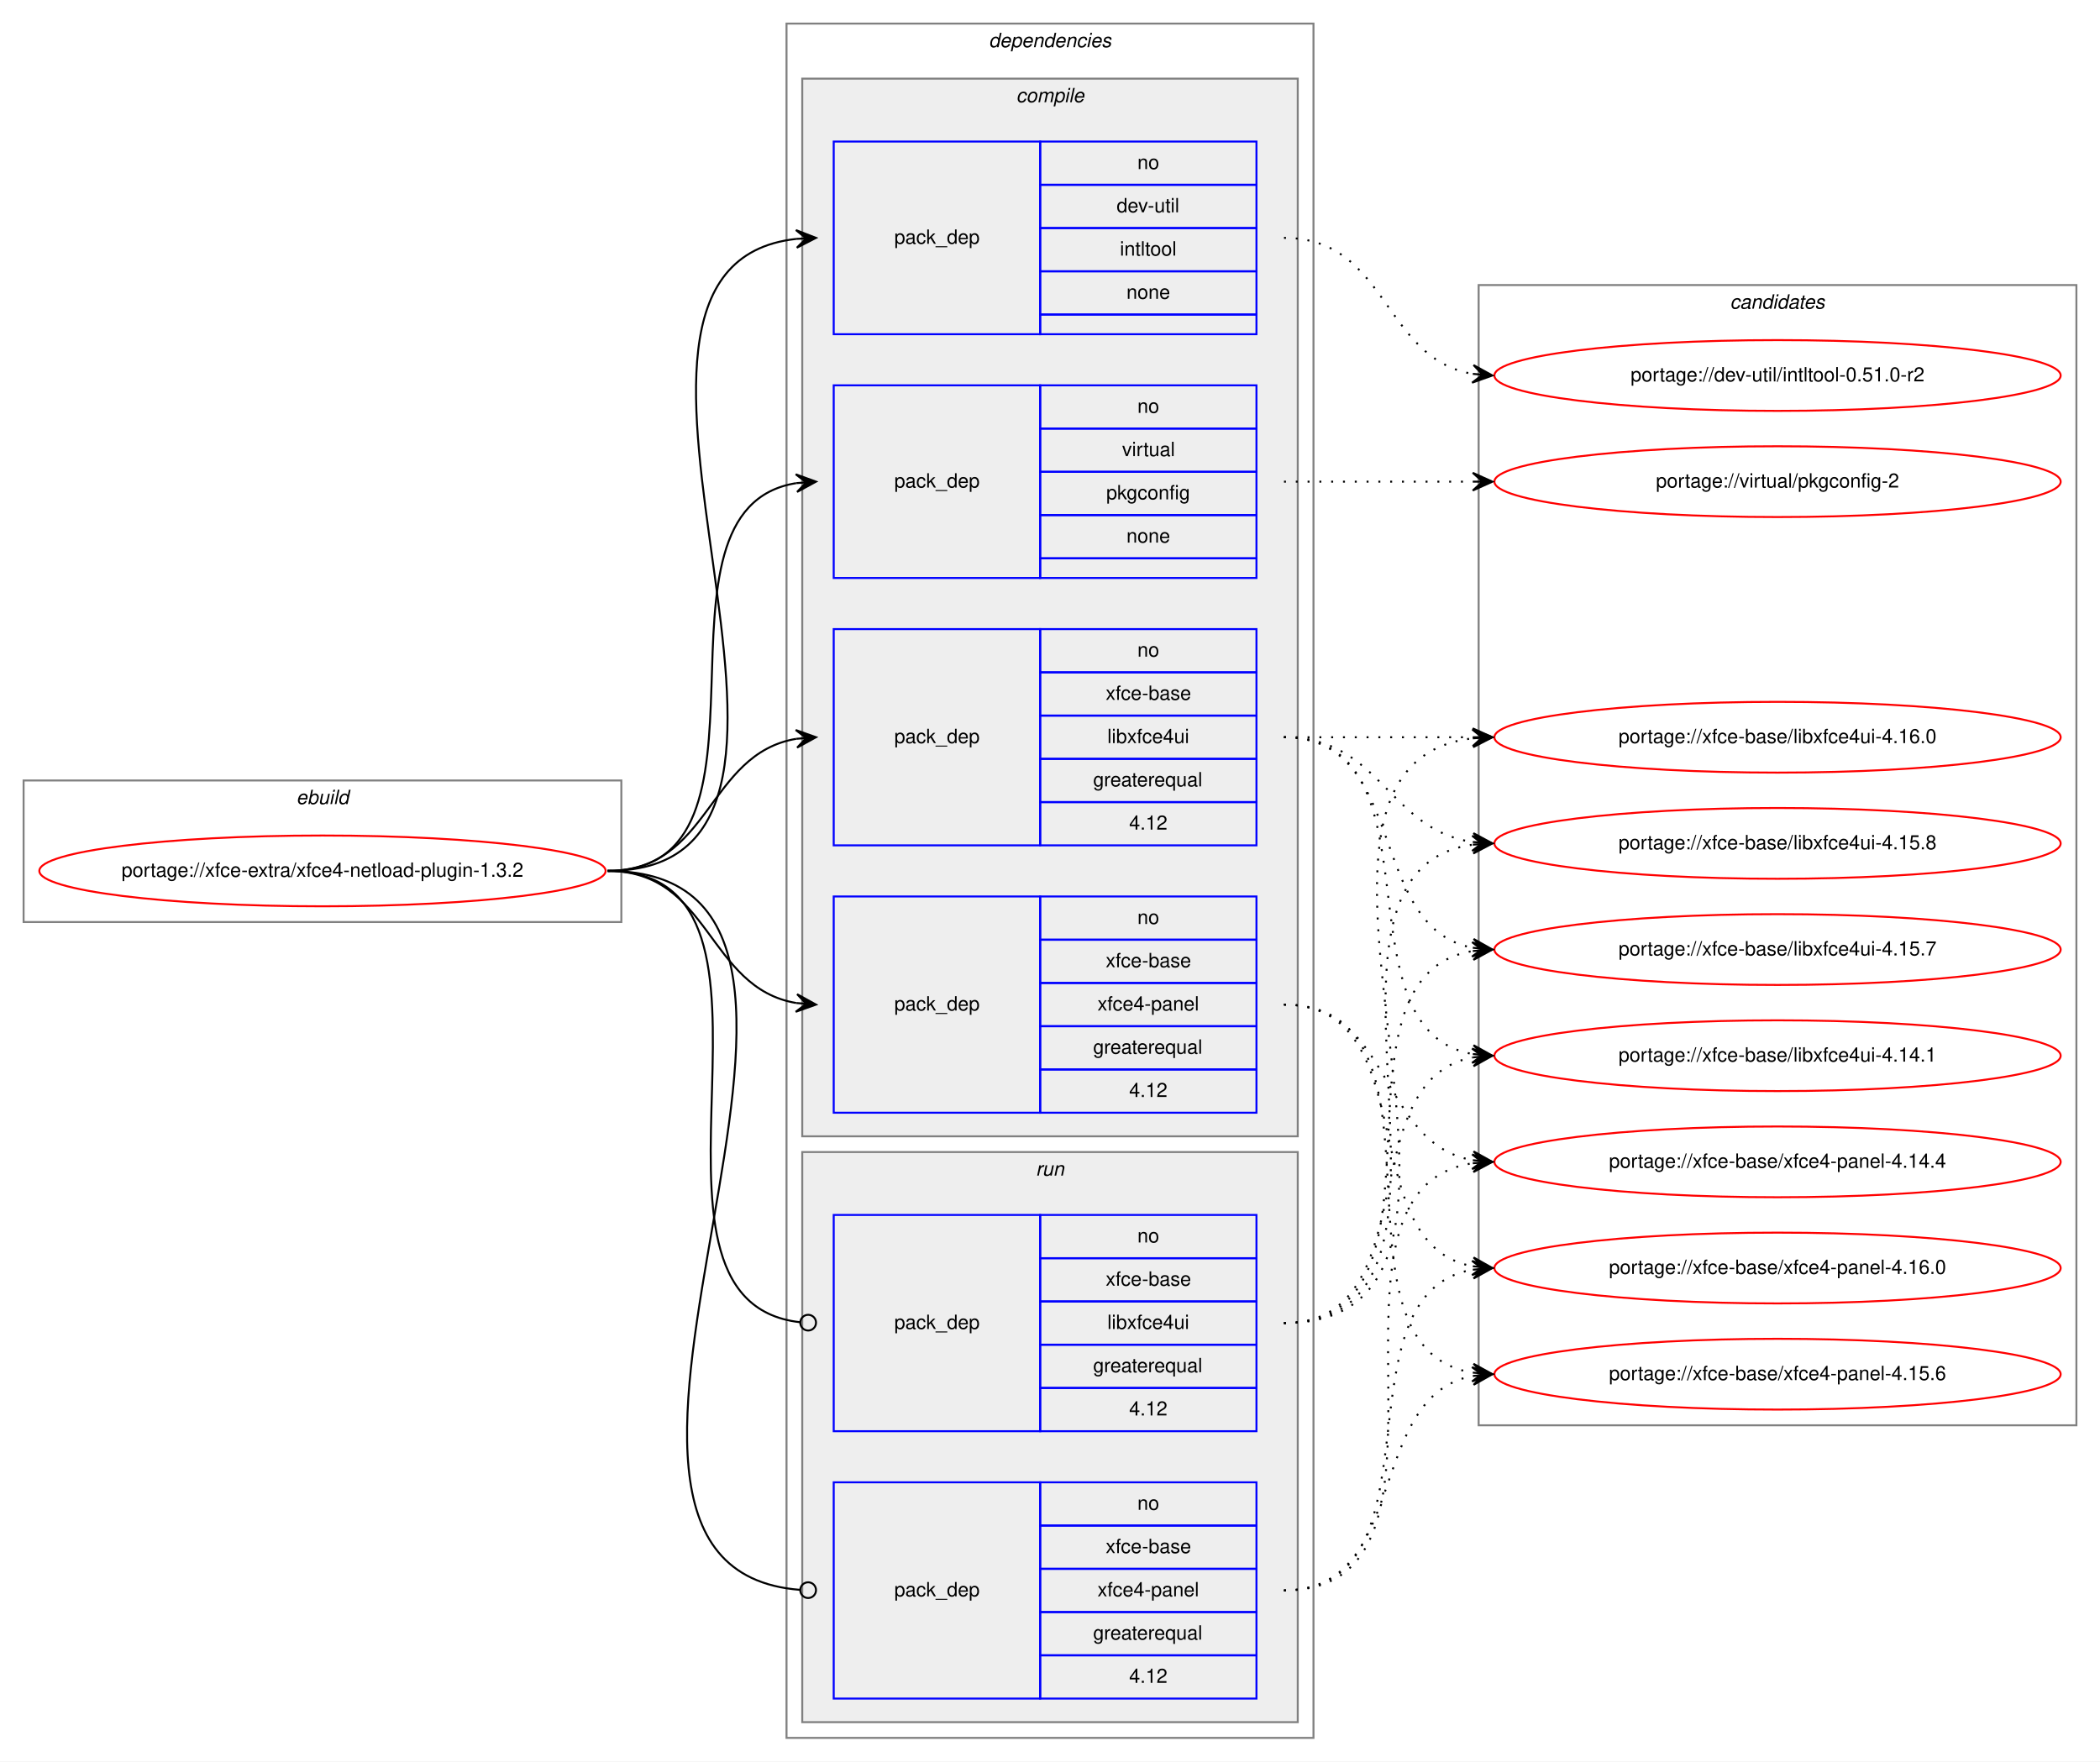
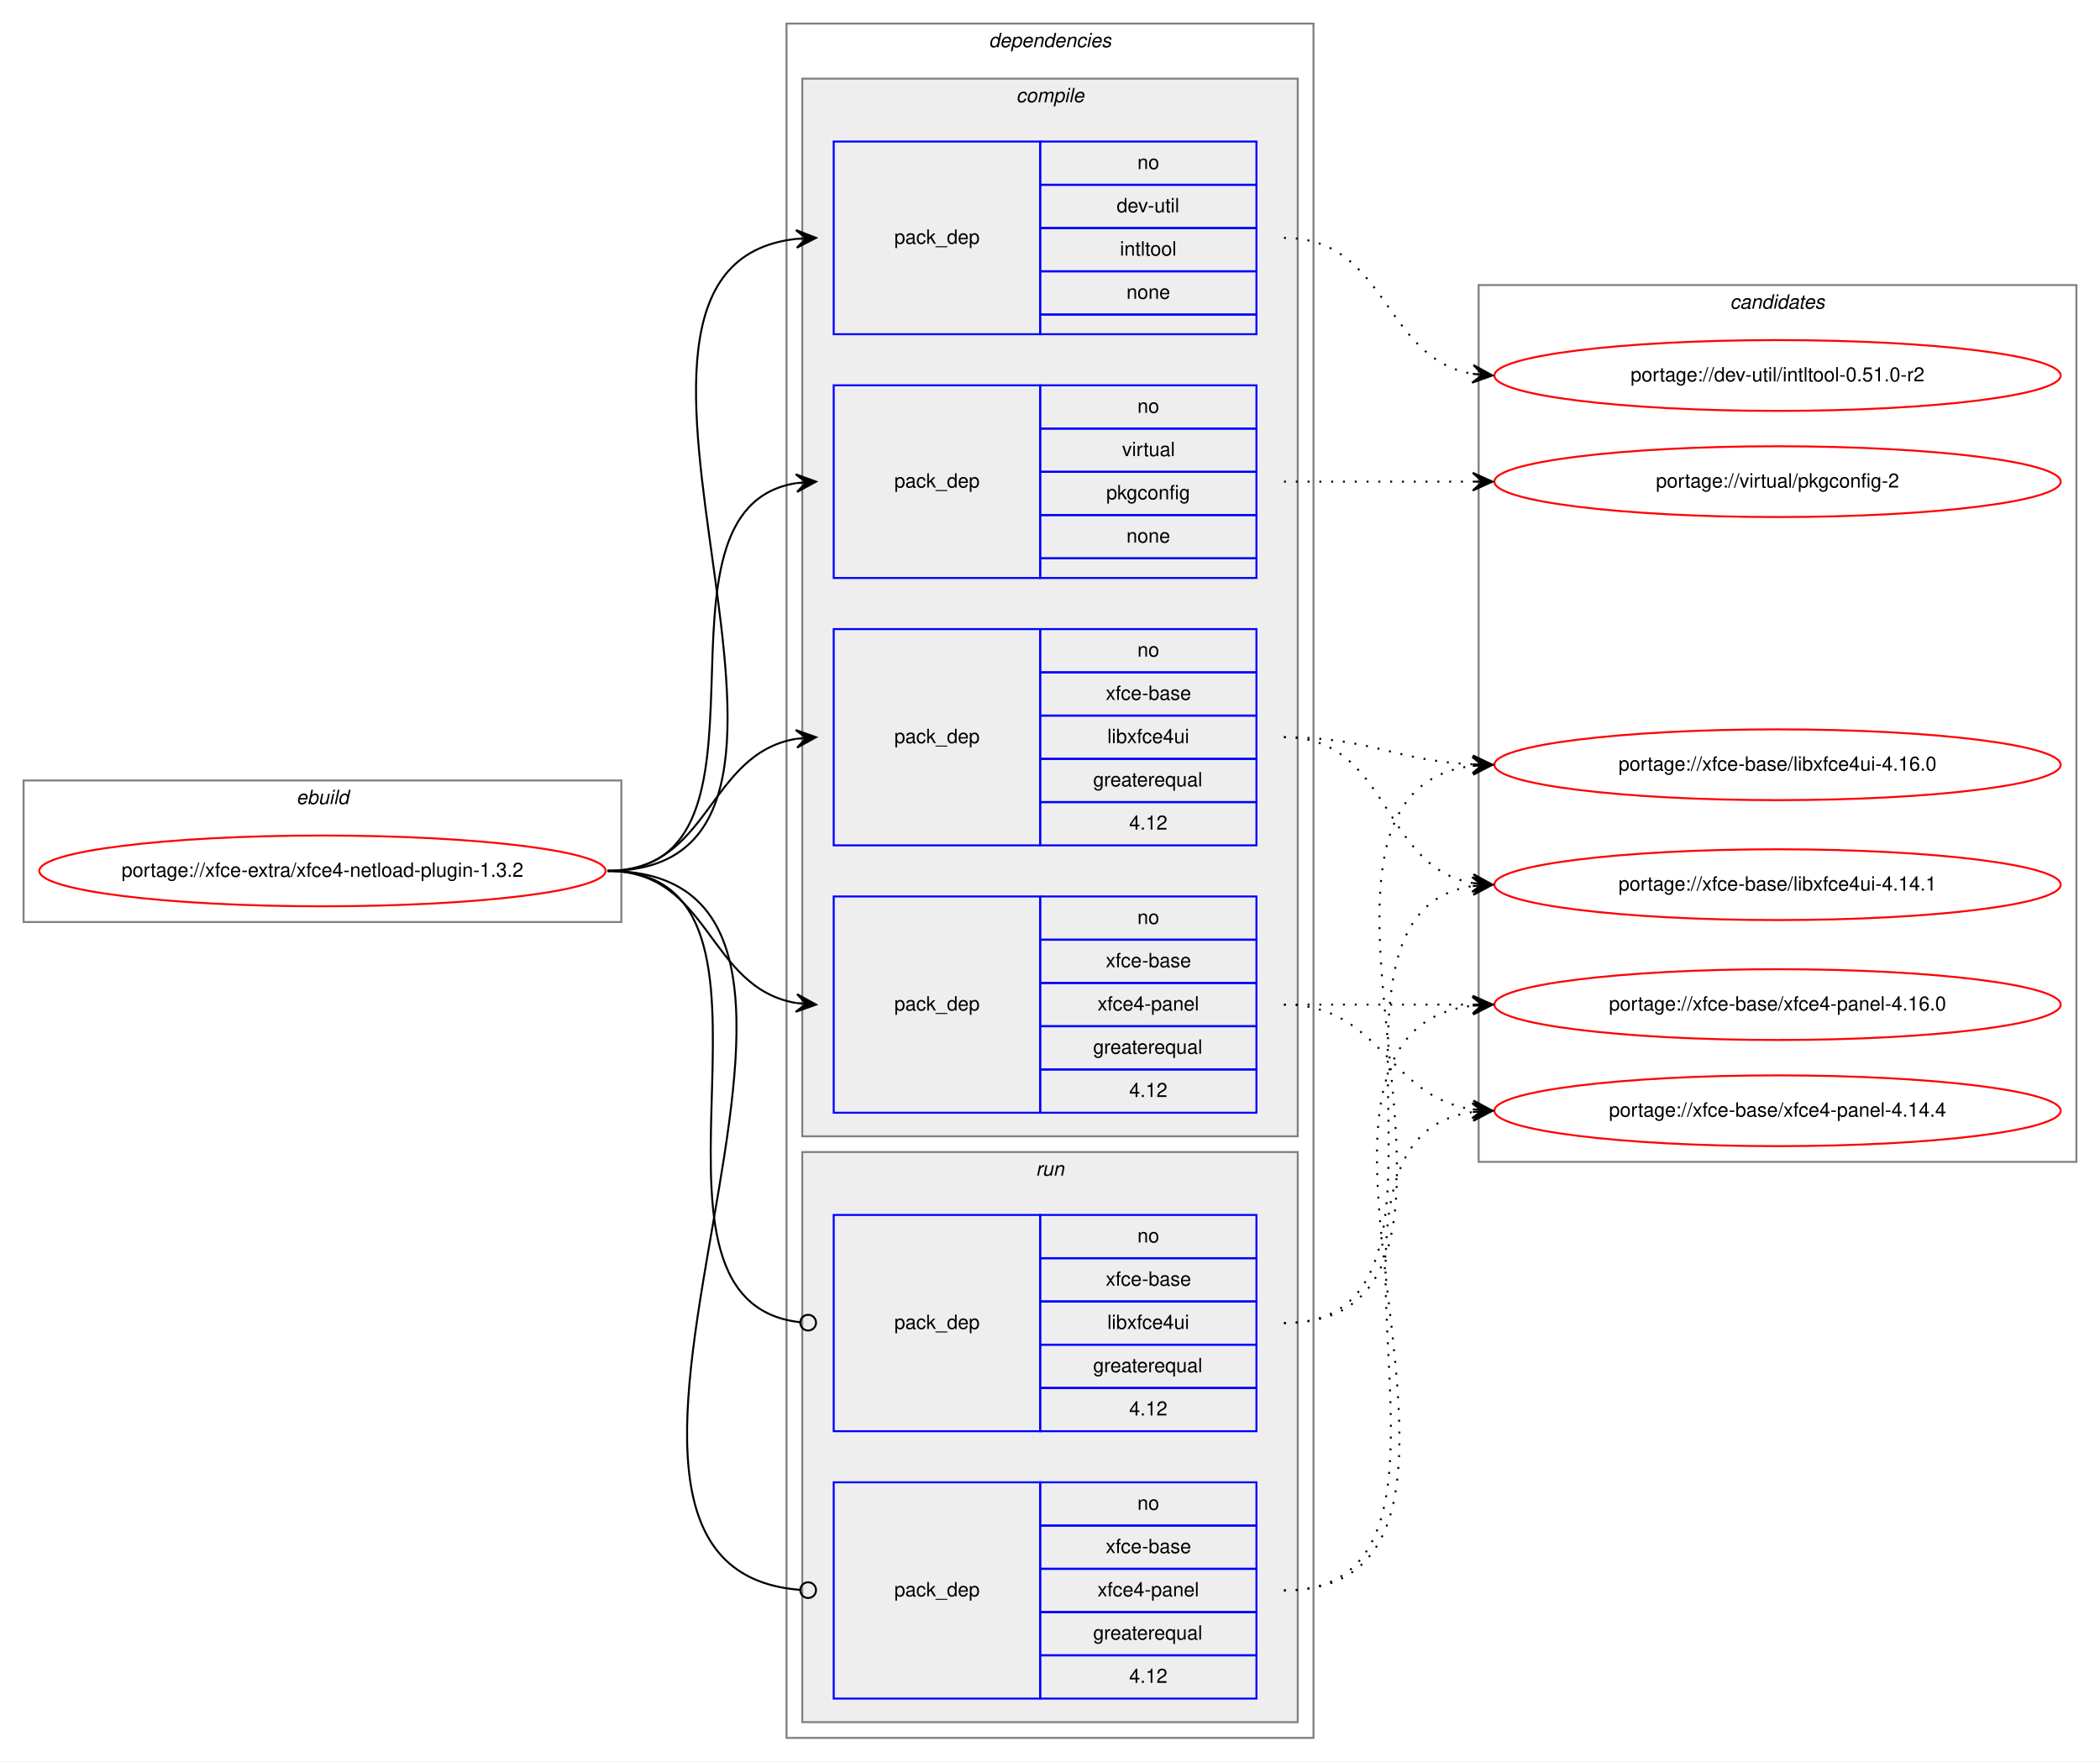
<svg xmlns="http://www.w3.org/2000/svg" xmlns:xlink="http://www.w3.org/1999/xlink" width="1068pt" height="896pt" viewBox="0.00 0.00 1068.00 896.00">
  <g id="graph0" class="graph" transform="scale(1 1) rotate(0) translate(4 892)">
    <polygon fill="white" stroke="transparent" points="-4,4 -4,-892 1064,-892 1064,4 -4,4" />
    <g id="clust1" class="cluster">
      <polygon fill="none" stroke="gray" points="8,-423 8,-495 312,-495 312,-423 8,-423" />
      <text text-anchor="start" x="146.66" y="-483" font-family="Helvetica,sans-Serif" font-style="italic" font-size="10.00">ebuild</text>
    </g>
    <g id="clust2" class="cluster">
      <polygon fill="none" stroke="gray" points="396,-8 396,-880 664,-880 664,-8 396,-8" />
      <text text-anchor="start" x="498.88" y="-868" font-family="Helvetica,sans-Serif" font-style="italic" font-size="10.00">dependencies</text>
    </g>
    <g id="clust3" class="cluster">
      <polygon fill="#eeeeee" stroke="gray" points="404,-314 404,-852 656,-852 656,-314 404,-314" />
      <text text-anchor="start" x="512.78" y="-840" font-family="Helvetica,sans-Serif" font-style="italic" font-size="10.00">compile</text>
    </g>
    <g id="clust9" class="cluster">
      <polygon fill="#eeeeee" stroke="gray" points="404,-16 404,-306 656,-306 656,-16 404,-16" />
      <text text-anchor="start" x="522.78" y="-294" font-family="Helvetica,sans-Serif" font-style="italic" font-size="10.00">run</text>
    </g>
    <g id="clust12" class="cluster">
-       <polygon fill="none" stroke="gray" points="748,-167 748,-747 1052,-747 1052,-167 748,-167" />
+       <polygon fill="none" stroke="gray" points="748,-301 748,-747 1052,-747 1052,-301 748,-301" />
      <text text-anchor="start" x="875.82" y="-735" font-family="Helvetica,sans-Serif" font-style="italic" font-size="10.00">candidates</text>
    </g>
    <g id="node1" class="node">
      <g id="a_node1">
        <a xlink:href="../xfce-extra/xfce4-netload-plugin-1.3.2.svg" xlink:title="portage://xfce-extra/xfce4-netload-plugin-1.3.2">
          <ellipse fill="none" stroke="red" cx="160" cy="-449" rx="144" ry="18" />
          <text text-anchor="middle" x="160" y="-446" font-family="Helvetica,sans-Serif" font-size="10.00">portage://xfce-extra/xfce4-netload-plugin-1.3.2</text>
        </a>
      </g>
    </g>
    <g id="node2" class="node">
      <polygon fill="none" stroke="blue" points="420,-722 420,-820 525,-820 525,-722 420,-722" />
      <text text-anchor="start" x="450.82" y="-768" font-family="Helvetica,sans-Serif" font-size="10.00">pack_dep</text>
      <polygon fill="none" stroke="blue" points="525,-798 525,-820 635,-820 635,-798 525,-798" />
      <text text-anchor="start" x="574.44" y="-806" font-family="Helvetica,sans-Serif" font-size="10.00">no</text>
      <polygon fill="none" stroke="blue" points="525,-776 525,-798 635,-798 635,-776 525,-776" />
      <text text-anchor="start" x="563.89" y="-784" font-family="Helvetica,sans-Serif" font-size="10.00">dev-util</text>
      <polygon fill="none" stroke="blue" points="525,-754 525,-776 635,-776 635,-754 525,-754" />
      <text text-anchor="start" x="565.55" y="-762" font-family="Helvetica,sans-Serif" font-size="10.00">intltool</text>
      <polygon fill="none" stroke="blue" points="525,-732 525,-754 635,-754 635,-732 525,-732" />
      <text text-anchor="start" x="568.88" y="-740" font-family="Helvetica,sans-Serif" font-size="10.00">none</text>
      <polygon fill="none" stroke="blue" points="525,-722 525,-732 635,-732 635,-722 525,-722" />
    </g>
    <g id="edge1" class="edge">
      <path fill="none" stroke="black" d="M305,-449C452.13,-449 269.3,-756.08 400.97,-770.48" />
      <polygon fill="black" stroke="black" points="411,-771 400.78,-774.97 406.01,-770.74 401.01,-770.48 401.01,-770.48 401.01,-770.48 406.01,-770.74 401.25,-765.99 411,-771 411,-771" />
    </g>
    <g id="node3" class="node">
      <polygon fill="none" stroke="blue" points="420,-598 420,-696 525,-696 525,-598 420,-598" />
      <text text-anchor="start" x="450.82" y="-644" font-family="Helvetica,sans-Serif" font-size="10.00">pack_dep</text>
      <polygon fill="none" stroke="blue" points="525,-674 525,-696 635,-696 635,-674 525,-674" />
      <text text-anchor="start" x="574.44" y="-682" font-family="Helvetica,sans-Serif" font-size="10.00">no</text>
      <polygon fill="none" stroke="blue" points="525,-652 525,-674 635,-674 635,-652 525,-652" />
      <text text-anchor="start" x="566.67" y="-660" font-family="Helvetica,sans-Serif" font-size="10.00">virtual</text>
      <polygon fill="none" stroke="blue" points="525,-630 525,-652 635,-652 635,-630 525,-630" />
      <text text-anchor="start" x="558.6" y="-638" font-family="Helvetica,sans-Serif" font-size="10.00">pkgconfig</text>
      <polygon fill="none" stroke="blue" points="525,-608 525,-630 635,-630 635,-608 525,-608" />
      <text text-anchor="start" x="568.88" y="-616" font-family="Helvetica,sans-Serif" font-size="10.00">none</text>
      <polygon fill="none" stroke="blue" points="525,-598 525,-608 635,-608 635,-598 525,-598" />
    </g>
    <g id="edge2" class="edge">
      <path fill="none" stroke="black" d="M305,-449C401.21,-449 317.7,-632.95 400.92,-646.24" />
      <polygon fill="black" stroke="black" points="411,-647 400.69,-650.74 406.01,-646.63 401.03,-646.25 401.03,-646.25 401.03,-646.25 406.01,-646.63 401.37,-641.76 411,-647 411,-647" />
    </g>
    <g id="node4" class="node">
      <polygon fill="none" stroke="blue" points="420,-462 420,-572 525,-572 525,-462 420,-462" />
      <text text-anchor="start" x="450.82" y="-514" font-family="Helvetica,sans-Serif" font-size="10.00">pack_dep</text>
      <polygon fill="none" stroke="blue" points="525,-550 525,-572 635,-572 635,-550 525,-550" />
      <text text-anchor="start" x="574.44" y="-558" font-family="Helvetica,sans-Serif" font-size="10.00">no</text>
      <polygon fill="none" stroke="blue" points="525,-528 525,-550 635,-550 635,-528 525,-528" />
      <text text-anchor="start" x="558.33" y="-536" font-family="Helvetica,sans-Serif" font-size="10.00">xfce-base</text>
      <polygon fill="none" stroke="blue" points="525,-506 525,-528 635,-528 635,-506 525,-506" />
      <text text-anchor="start" x="559.16" y="-514" font-family="Helvetica,sans-Serif" font-size="10.00">libxfce4ui</text>
      <polygon fill="none" stroke="blue" points="525,-484 525,-506 635,-506 635,-484 525,-484" />
      <text text-anchor="start" x="551.94" y="-492" font-family="Helvetica,sans-Serif" font-size="10.00">greaterequal</text>
      <polygon fill="none" stroke="blue" points="525,-462 525,-484 635,-484 635,-462 525,-462" />
      <text text-anchor="start" x="570.27" y="-470" font-family="Helvetica,sans-Serif" font-size="10.00">4.12</text>
    </g>
    <g id="edge3" class="edge">
      <path fill="none" stroke="black" d="M305,-449C357.36,-449 355.54,-508.52 400.92,-516.19" />
      <polygon fill="black" stroke="black" points="411,-517 400.67,-520.68 406.02,-516.6 401.03,-516.2 401.03,-516.2 401.03,-516.2 406.02,-516.6 401.39,-511.71 411,-517 411,-517" />
    </g>
    <g id="node5" class="node">
      <polygon fill="none" stroke="blue" points="420,-326 420,-436 525,-436 525,-326 420,-326" />
      <text text-anchor="start" x="450.82" y="-378" font-family="Helvetica,sans-Serif" font-size="10.00">pack_dep</text>
      <polygon fill="none" stroke="blue" points="525,-414 525,-436 635,-436 635,-414 525,-414" />
      <text text-anchor="start" x="574.44" y="-422" font-family="Helvetica,sans-Serif" font-size="10.00">no</text>
      <polygon fill="none" stroke="blue" points="525,-392 525,-414 635,-414 635,-392 525,-392" />
      <text text-anchor="start" x="558.33" y="-400" font-family="Helvetica,sans-Serif" font-size="10.00">xfce-base</text>
      <polygon fill="none" stroke="blue" points="525,-370 525,-392 635,-392 635,-370 525,-370" />
      <text text-anchor="start" x="554.16" y="-378" font-family="Helvetica,sans-Serif" font-size="10.00">xfce4-panel</text>
      <polygon fill="none" stroke="blue" points="525,-348 525,-370 635,-370 635,-348 525,-348" />
      <text text-anchor="start" x="551.94" y="-356" font-family="Helvetica,sans-Serif" font-size="10.00">greaterequal</text>
      <polygon fill="none" stroke="blue" points="525,-326 525,-348 635,-348 635,-326 525,-326" />
      <text text-anchor="start" x="570.27" y="-334" font-family="Helvetica,sans-Serif" font-size="10.00">4.12</text>
    </g>
    <g id="edge4" class="edge">
      <path fill="none" stroke="black" d="M305,-449C357.36,-449 355.54,-389.48 400.92,-381.81" />
      <polygon fill="black" stroke="black" points="411,-381 401.39,-386.29 406.02,-381.4 401.03,-381.8 401.03,-381.8 401.03,-381.8 406.02,-381.4 400.67,-377.32 411,-381 411,-381" />
    </g>
    <g id="node6" class="node">
      <polygon fill="none" stroke="blue" points="420,-164 420,-274 525,-274 525,-164 420,-164" />
      <text text-anchor="start" x="450.82" y="-216" font-family="Helvetica,sans-Serif" font-size="10.00">pack_dep</text>
      <polygon fill="none" stroke="blue" points="525,-252 525,-274 635,-274 635,-252 525,-252" />
      <text text-anchor="start" x="574.44" y="-260" font-family="Helvetica,sans-Serif" font-size="10.00">no</text>
      <polygon fill="none" stroke="blue" points="525,-230 525,-252 635,-252 635,-230 525,-230" />
      <text text-anchor="start" x="558.33" y="-238" font-family="Helvetica,sans-Serif" font-size="10.00">xfce-base</text>
      <polygon fill="none" stroke="blue" points="525,-208 525,-230 635,-230 635,-208 525,-208" />
      <text text-anchor="start" x="559.16" y="-216" font-family="Helvetica,sans-Serif" font-size="10.00">libxfce4ui</text>
      <polygon fill="none" stroke="blue" points="525,-186 525,-208 635,-208 635,-186 525,-186" />
      <text text-anchor="start" x="551.94" y="-194" font-family="Helvetica,sans-Serif" font-size="10.00">greaterequal</text>
      <polygon fill="none" stroke="blue" points="525,-164 525,-186 635,-186 635,-164 525,-164" />
      <text text-anchor="start" x="570.27" y="-172" font-family="Helvetica,sans-Serif" font-size="10.00">4.12</text>
    </g>
    <g id="edge5" class="edge">
      <path fill="none" stroke="black" d="M305,-449C414.7,-449 304.34,-230.53 402.87,-219.44" />
      <ellipse fill="none" stroke="black" cx="407.01" cy="-219.21" rx="4" ry="4" />
    </g>
    <g id="node7" class="node">
      <polygon fill="none" stroke="blue" points="420,-28 420,-138 525,-138 525,-28 420,-28" />
      <text text-anchor="start" x="450.82" y="-80" font-family="Helvetica,sans-Serif" font-size="10.00">pack_dep</text>
      <polygon fill="none" stroke="blue" points="525,-116 525,-138 635,-138 635,-116 525,-116" />
      <text text-anchor="start" x="574.44" y="-124" font-family="Helvetica,sans-Serif" font-size="10.00">no</text>
      <polygon fill="none" stroke="blue" points="525,-94 525,-116 635,-116 635,-94 525,-94" />
      <text text-anchor="start" x="558.33" y="-102" font-family="Helvetica,sans-Serif" font-size="10.00">xfce-base</text>
      <polygon fill="none" stroke="blue" points="525,-72 525,-94 635,-94 635,-72 525,-72" />
      <text text-anchor="start" x="554.16" y="-80" font-family="Helvetica,sans-Serif" font-size="10.00">xfce4-panel</text>
      <polygon fill="none" stroke="blue" points="525,-50 525,-72 635,-72 635,-50 525,-50" />
      <text text-anchor="start" x="551.94" y="-58" font-family="Helvetica,sans-Serif" font-size="10.00">greaterequal</text>
      <polygon fill="none" stroke="blue" points="525,-28 525,-50 635,-50 635,-28 525,-28" />
      <text text-anchor="start" x="570.27" y="-36" font-family="Helvetica,sans-Serif" font-size="10.00">4.12</text>
    </g>
    <g id="edge6" class="edge">
      <path fill="none" stroke="black" d="M305,-449C471.54,-449 249.26,-95.05 402.89,-83.3" />
      <ellipse fill="none" stroke="black" cx="407" cy="-83.15" rx="4" ry="4" />
    </g>
    <g id="node8" class="node">
      <g id="a_node8">
        <a xlink:href="../dev-util/intltool-0.51.0-r2.svg" xlink:title="portage://dev-util/intltool-0.51.0-r2">
          <ellipse fill="none" stroke="red" cx="900" cy="-701" rx="144" ry="18" />
          <text text-anchor="middle" x="900" y="-698" font-family="Helvetica,sans-Serif" font-size="10.00">portage://dev-util/intltool-0.51.0-r2</text>
        </a>
      </g>
    </g>
    <g id="edge7" class="edge">
      <path fill="none" stroke="black" stroke-dasharray="1,5" d="M649,-771C701.82,-771 699.17,-709.73 744.84,-701.83" />
      <polygon fill="black" stroke="black" points="755,-701 745.4,-706.3 750.02,-701.41 745.03,-701.82 745.03,-701.82 745.03,-701.82 750.02,-701.41 744.67,-697.33 755,-701 755,-701" />
    </g>
    <g id="node9" class="node">
      <g id="a_node9">
        <a xlink:href="../virtual/pkgconfig-2.svg" xlink:title="portage://virtual/pkgconfig-2">
          <ellipse fill="none" stroke="red" cx="900" cy="-647" rx="144" ry="18" />
          <text text-anchor="middle" x="900" y="-644" font-family="Helvetica,sans-Serif" font-size="10.00">portage://virtual/pkgconfig-2</text>
        </a>
      </g>
    </g>
    <g id="edge8" class="edge">
      <path fill="none" stroke="black" stroke-dasharray="1,5" d="M649,-647C692.43,-647 705.83,-647 744.57,-647" />
      <polygon fill="black" stroke="black" points="755,-647 745,-651.5 750,-647 745,-647 745,-647 745,-647 750,-647 745,-642.5 755,-647 755,-647" />
    </g>
    <g id="node10" class="node">
      <g id="a_node10">
        <a xlink:href="../xfce-base/libxfce4ui-4.16.0.svg" xlink:title="portage://xfce-base/libxfce4ui-4.16.0">
-           <ellipse fill="none" stroke="red" cx="900" cy="-517" rx="144" ry="18" />
-           <text text-anchor="middle" x="900" y="-514" font-family="Helvetica,sans-Serif" font-size="10.00">portage://xfce-base/libxfce4ui-4.16.0</text>
+           <ellipse fill="none" stroke="red" cx="900" cy="-503" rx="144" ry="18" />
+           <text text-anchor="middle" x="900" y="-500" font-family="Helvetica,sans-Serif" font-size="10.00">portage://xfce-base/libxfce4ui-4.16.0</text>
        </a>
      </g>
    </g>
    <g id="edge9" class="edge">
-       <path fill="none" stroke="black" stroke-dasharray="1,5" d="M649,-517C692.43,-517 705.83,-517 744.57,-517" />
-       <polygon fill="black" stroke="black" points="755,-517 745,-521.5 750,-517 745,-517 745,-517 745,-517 750,-517 745,-512.5 755,-517 755,-517" />
+       <path fill="none" stroke="black" stroke-dasharray="1,5" d="M649,-517C692.99,-517 705.65,-505 744.99,-503.22" />
+       <polygon fill="black" stroke="black" points="755,-503 745.1,-507.72 750,-503.11 745,-503.22 745,-503.22 745,-503.22 750,-503.11 744.9,-498.72 755,-503 755,-503" />
    </g>
    <g id="node11" class="node">
      <g id="a_node11">
-         <a xlink:href="../xfce-base/libxfce4ui-4.15.8.svg" xlink:title="portage://xfce-base/libxfce4ui-4.15.8">
-           <ellipse fill="none" stroke="red" cx="900" cy="-463" rx="144" ry="18" />
-           <text text-anchor="middle" x="900" y="-460" font-family="Helvetica,sans-Serif" font-size="10.00">portage://xfce-base/libxfce4ui-4.15.8</text>
+         <a xlink:href="../xfce-base/libxfce4ui-4.14.1.svg" xlink:title="portage://xfce-base/libxfce4ui-4.14.1">
+           <ellipse fill="none" stroke="red" cx="900" cy="-442" rx="144" ry="18" />
+           <text text-anchor="middle" x="900" y="-439" font-family="Helvetica,sans-Serif" font-size="10.00">portage://xfce-base/libxfce4ui-4.14.1</text>
        </a>
      </g>
    </g>
    <g id="edge10" class="edge">
-       <path fill="none" stroke="black" stroke-dasharray="1,5" d="M649,-517C698.26,-517 701.85,-470.13 744.86,-463.72" />
-       <polygon fill="black" stroke="black" points="755,-463 745.35,-468.2 750.01,-463.36 745.03,-463.71 745.03,-463.71 745.03,-463.71 750.01,-463.36 744.71,-459.22 755,-463 755,-463" />
+       <path fill="none" stroke="black" stroke-dasharray="1,5" d="M649,-517C703.1,-517 698.2,-451.08 744.93,-442.84" />
+       <polygon fill="black" stroke="black" points="755,-442 745.41,-447.32 750.02,-442.42 745.03,-442.83 745.03,-442.83 745.03,-442.83 750.02,-442.42 744.66,-438.35 755,-442 755,-442" />
    </g>
    <g id="node12" class="node">
      <g id="a_node12">
-         <a xlink:href="../xfce-base/libxfce4ui-4.15.7.svg" xlink:title="portage://xfce-base/libxfce4ui-4.15.7">
-           <ellipse fill="none" stroke="red" cx="900" cy="-409" rx="144" ry="18" />
-           <text text-anchor="middle" x="900" y="-406" font-family="Helvetica,sans-Serif" font-size="10.00">portage://xfce-base/libxfce4ui-4.15.7</text>
+         <a xlink:href="../xfce-base/xfce4-panel-4.16.0.svg" xlink:title="portage://xfce-base/xfce4-panel-4.16.0">
+           <ellipse fill="none" stroke="red" cx="900" cy="-381" rx="144" ry="18" />
+           <text text-anchor="middle" x="900" y="-378" font-family="Helvetica,sans-Serif" font-size="10.00">portage://xfce-base/xfce4-panel-4.16.0</text>
        </a>
      </g>
    </g>
    <g id="edge11" class="edge">
-       <path fill="none" stroke="black" stroke-dasharray="1,5" d="M649,-517C712.58,-517 690.58,-420.49 744.79,-409.93" />
-       <polygon fill="black" stroke="black" points="755,-409 745.45,-414.39 750.02,-409.46 745.04,-409.91 745.04,-409.91 745.04,-409.91 750.02,-409.46 744.63,-405.43 755,-409 755,-409" />
+       <path fill="none" stroke="black" stroke-dasharray="1,5" d="M649,-381C692.43,-381 705.83,-381 744.57,-381" />
+       <polygon fill="black" stroke="black" points="755,-381 745,-385.5 750,-381 745,-381 745,-381 745,-381 750,-381 745,-376.5 755,-381 755,-381" />
    </g>
    <g id="node13" class="node">
      <g id="a_node13">
-         <a xlink:href="../xfce-base/libxfce4ui-4.14.1.svg" xlink:title="portage://xfce-base/libxfce4ui-4.14.1">
-           <ellipse fill="none" stroke="red" cx="900" cy="-355" rx="144" ry="18" />
-           <text text-anchor="middle" x="900" y="-352" font-family="Helvetica,sans-Serif" font-size="10.00">portage://xfce-base/libxfce4ui-4.14.1</text>
+         <a xlink:href="../xfce-base/xfce4-panel-4.14.4.svg" xlink:title="portage://xfce-base/xfce4-panel-4.14.4">
+           <ellipse fill="none" stroke="red" cx="900" cy="-327" rx="144" ry="18" />
+           <text text-anchor="middle" x="900" y="-324" font-family="Helvetica,sans-Serif" font-size="10.00">portage://xfce-base/xfce4-panel-4.14.4</text>
        </a>
      </g>
    </g>
    <g id="edge12" class="edge">
-       <path fill="none" stroke="black" stroke-dasharray="1,5" d="M649,-517C731.35,-517 674.36,-368.62 744.73,-355.87" />
-       <polygon fill="black" stroke="black" points="755,-355 745.42,-360.33 750.02,-355.42 745.04,-355.85 745.04,-355.85 745.04,-355.85 750.02,-355.42 744.66,-351.36 755,-355 755,-355" />
-     </g>
-     <g id="node14" class="node">
-       <g id="a_node14">
-         <a xlink:href="../xfce-base/xfce4-panel-4.16.0.svg" xlink:title="portage://xfce-base/xfce4-panel-4.16.0">
-           <ellipse fill="none" stroke="red" cx="900" cy="-247" rx="144" ry="18" />
-           <text text-anchor="middle" x="900" y="-244" font-family="Helvetica,sans-Serif" font-size="10.00">portage://xfce-base/xfce4-panel-4.16.0</text>
-         </a>
-       </g>
+       <path fill="none" stroke="black" stroke-dasharray="1,5" d="M649,-381C698.26,-381 701.85,-334.13 744.86,-327.72" />
+       <polygon fill="black" stroke="black" points="755,-327 745.35,-332.2 750.01,-327.36 745.03,-327.71 745.03,-327.71 745.03,-327.71 750.01,-327.36 744.71,-323.22 755,-327 755,-327" />
    </g>
    <g id="edge13" class="edge">
-       <path fill="none" stroke="black" stroke-dasharray="1,5" d="M649,-381C721.23,-381 683.25,-259.77 744.72,-247.93" />
-       <polygon fill="black" stroke="black" points="755,-247 745.44,-252.38 750.02,-247.45 745.04,-247.9 745.04,-247.9 745.04,-247.9 750.02,-247.45 744.64,-243.42 755,-247 755,-247" />
-     </g>
-     <g id="node15" class="node">
-       <g id="a_node15">
-         <a xlink:href="../xfce-base/xfce4-panel-4.15.6.svg" xlink:title="portage://xfce-base/xfce4-panel-4.15.6">
-           <ellipse fill="none" stroke="red" cx="900" cy="-193" rx="144" ry="18" />
-           <text text-anchor="middle" x="900" y="-190" font-family="Helvetica,sans-Serif" font-size="10.00">portage://xfce-base/xfce4-panel-4.15.6</text>
-         </a>
-       </g>
+       <path fill="none" stroke="black" stroke-dasharray="1,5" d="M649,-219C780.18,-219 628.68,-488.22 744.95,-502.42" />
+       <polygon fill="black" stroke="black" points="755,-503 744.76,-506.91 750.01,-502.71 745.02,-502.42 745.02,-502.42 745.02,-502.42 750.01,-502.71 745.28,-497.93 755,-503 755,-503" />
    </g>
    <g id="edge14" class="edge">
-       <path fill="none" stroke="black" stroke-dasharray="1,5" d="M649,-381C741.17,-381 665.51,-207.4 744.57,-193.84" />
-       <polygon fill="black" stroke="black" points="755,-193 745.39,-198.29 750.02,-193.4 745.03,-193.8 745.03,-193.8 745.03,-193.8 750.02,-193.4 744.67,-189.32 755,-193 755,-193" />
-     </g>
-     <g id="node16" class="node">
-       <g id="a_node16">
-         <a xlink:href="../xfce-base/xfce4-panel-4.14.4.svg" xlink:title="portage://xfce-base/xfce4-panel-4.14.4">
-           <ellipse fill="none" stroke="red" cx="900" cy="-301" rx="144" ry="18" />
-           <text text-anchor="middle" x="900" y="-298" font-family="Helvetica,sans-Serif" font-size="10.00">portage://xfce-base/xfce4-panel-4.14.4</text>
-         </a>
-       </g>
+       <path fill="none" stroke="black" stroke-dasharray="1,5" d="M649,-219C755.09,-219 652.55,-427.44 744.79,-441.28" />
+       <polygon fill="black" stroke="black" points="755,-442 744.71,-445.78 750.01,-441.65 745.02,-441.3 745.02,-441.3 745.02,-441.3 750.01,-441.65 745.34,-436.81 755,-442 755,-442" />
    </g>
    <g id="edge15" class="edge">
-       <path fill="none" stroke="black" stroke-dasharray="1,5" d="M649,-381C704.45,-381 697.18,-310.39 745.03,-301.84" />
-       <polygon fill="black" stroke="black" points="755,-301 745.42,-306.33 750.02,-301.42 745.04,-301.84 745.04,-301.84 745.04,-301.84 750.02,-301.42 744.66,-297.36 755,-301 755,-301" />
+       <path fill="none" stroke="black" stroke-dasharray="1,5" d="M649,-83C786,-83 623.12,-366.06 744.89,-380.43" />
+       <polygon fill="black" stroke="black" points="755,-381 744.76,-384.93 750.01,-380.72 745.02,-380.44 745.02,-380.44 745.02,-380.44 750.01,-380.72 745.27,-375.95 755,-381 755,-381" />
    </g>
    <g id="edge16" class="edge">
-       <path fill="none" stroke="black" stroke-dasharray="1,5" d="M649,-219C786,-219 623.12,-502.06 744.89,-516.43" />
-       <polygon fill="black" stroke="black" points="755,-517 744.76,-520.93 750.01,-516.72 745.02,-516.44 745.02,-516.44 745.02,-516.44 750.01,-516.72 745.27,-511.95 755,-517 755,-517" />
-     </g>
-     <g id="edge17" class="edge">
-       <path fill="none" stroke="black" stroke-dasharray="1,5" d="M649,-219C763.66,-219 644.44,-448.45 744.93,-462.34" />
-       <polygon fill="black" stroke="black" points="755,-463 744.73,-466.84 750.01,-462.67 745.02,-462.35 745.02,-462.35 745.02,-462.35 750.01,-462.67 745.31,-457.86 755,-463 755,-463" />
-     </g>
-     <g id="edge18" class="edge">
-       <path fill="none" stroke="black" stroke-dasharray="1,5" d="M649,-219C742.11,-219 664.54,-395.16 744.98,-408.23" />
-       <polygon fill="black" stroke="black" points="755,-409 744.69,-412.73 750.01,-408.62 745.03,-408.24 745.03,-408.24 745.03,-408.24 750.01,-408.62 745.37,-403.75 755,-409 755,-409" />
-     </g>
-     <g id="edge19" class="edge">
-       <path fill="none" stroke="black" stroke-dasharray="1,5" d="M649,-219C722.04,-219 682.52,-342.55 745.01,-354.13" />
-       <polygon fill="black" stroke="black" points="755,-355 744.65,-358.62 750.02,-354.57 745.04,-354.13 745.04,-354.13 745.04,-354.13 750.02,-354.57 745.43,-349.65 755,-355 755,-355" />
-     </g>
-     <g id="edge20" class="edge">
-       <path fill="none" stroke="black" stroke-dasharray="1,5" d="M649,-83C732.06,-83 673.73,-233.21 744.64,-246.12" />
-       <polygon fill="black" stroke="black" points="755,-247 744.65,-250.63 750.02,-246.58 745.04,-246.15 745.04,-246.15 745.04,-246.15 750.02,-246.58 745.42,-241.67 755,-247 755,-247" />
-     </g>
-     <g id="edge21" class="edge">
-       <path fill="none" stroke="black" stroke-dasharray="1,5" d="M649,-83C713.18,-83 690.07,-181.3 744.71,-192.05" />
-       <polygon fill="black" stroke="black" points="755,-193 744.63,-196.56 750.02,-192.54 745.04,-192.08 745.04,-192.08 745.04,-192.08 750.02,-192.54 745.46,-187.6 755,-193 755,-193" />
-     </g>
-     <g id="edge22" class="edge">
-       <path fill="none" stroke="black" stroke-dasharray="1,5" d="M649,-83C753.16,-83 654.29,-286.76 744.97,-300.29" />
-       <polygon fill="black" stroke="black" points="755,-301 744.71,-304.79 750.01,-300.65 745.02,-300.3 745.02,-300.3 745.02,-300.3 750.01,-300.65 745.34,-295.81 755,-301 755,-301" />
+       <path fill="none" stroke="black" stroke-dasharray="1,5" d="M649,-83C763.66,-83 644.44,-312.45 744.93,-326.34" />
+       <polygon fill="black" stroke="black" points="755,-327 744.73,-330.84 750.01,-326.67 745.02,-326.35 745.02,-326.35 745.02,-326.35 750.01,-326.67 745.31,-321.86 755,-327 755,-327" />
    </g>
  </g>
</svg>
